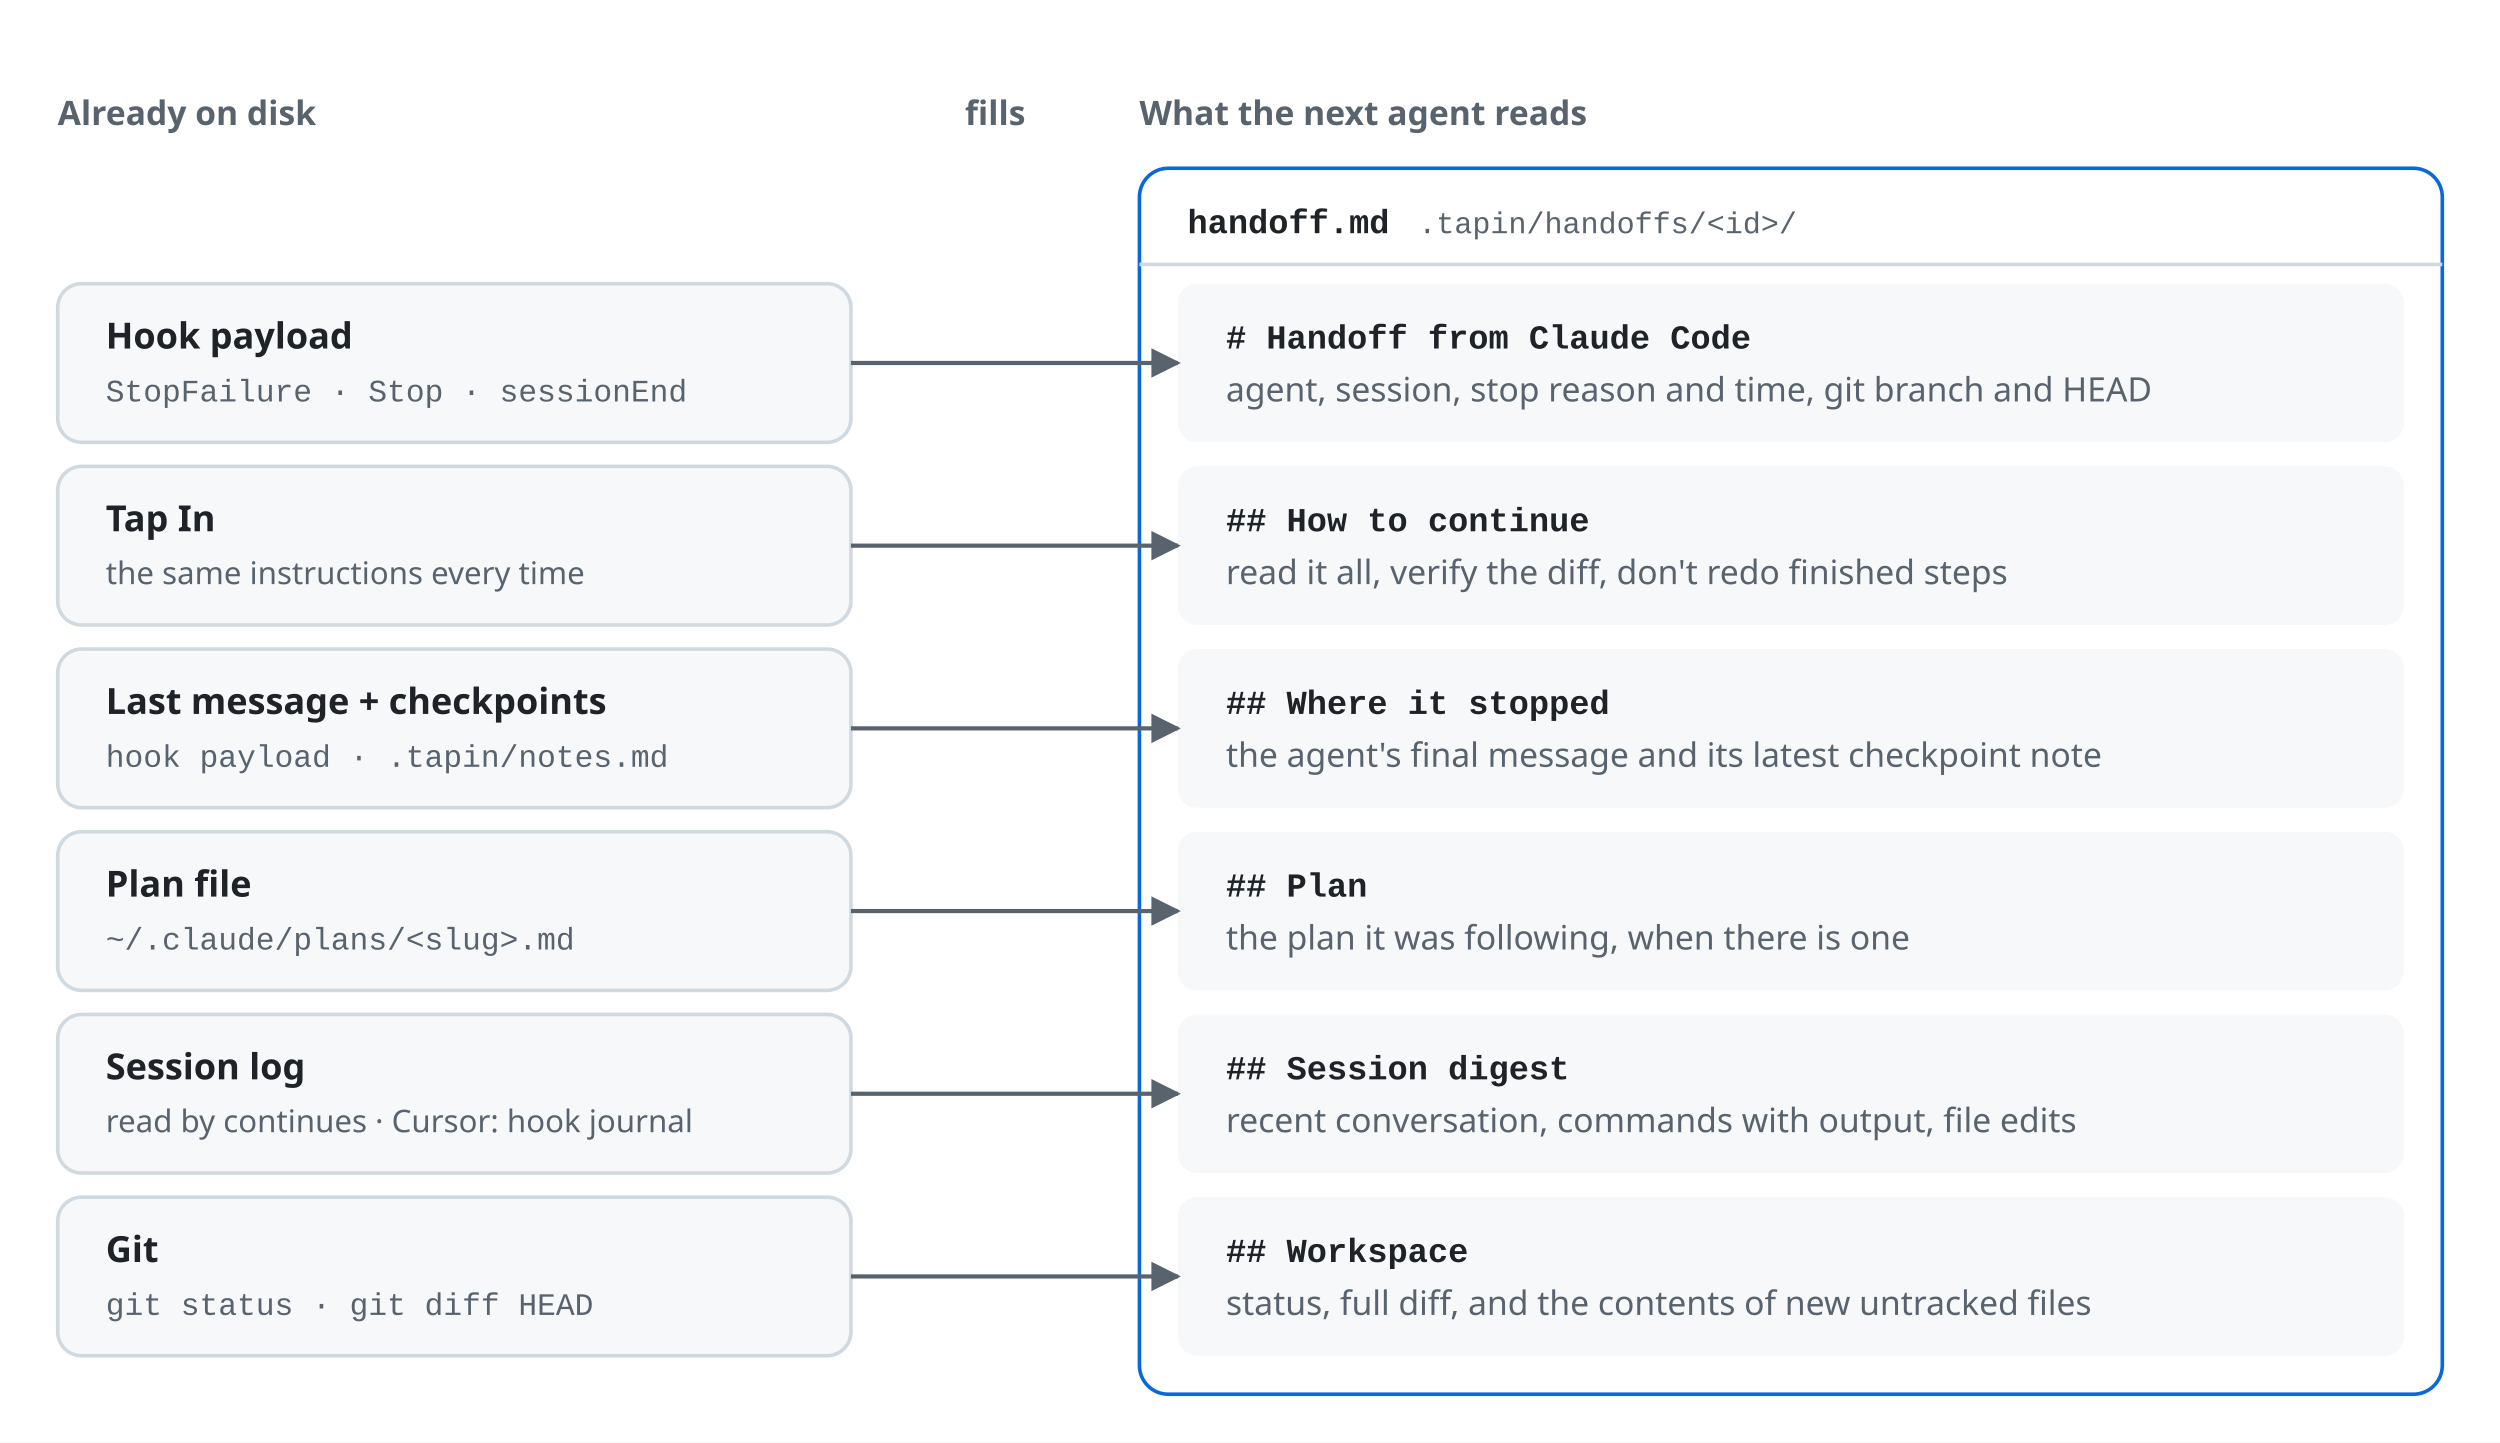
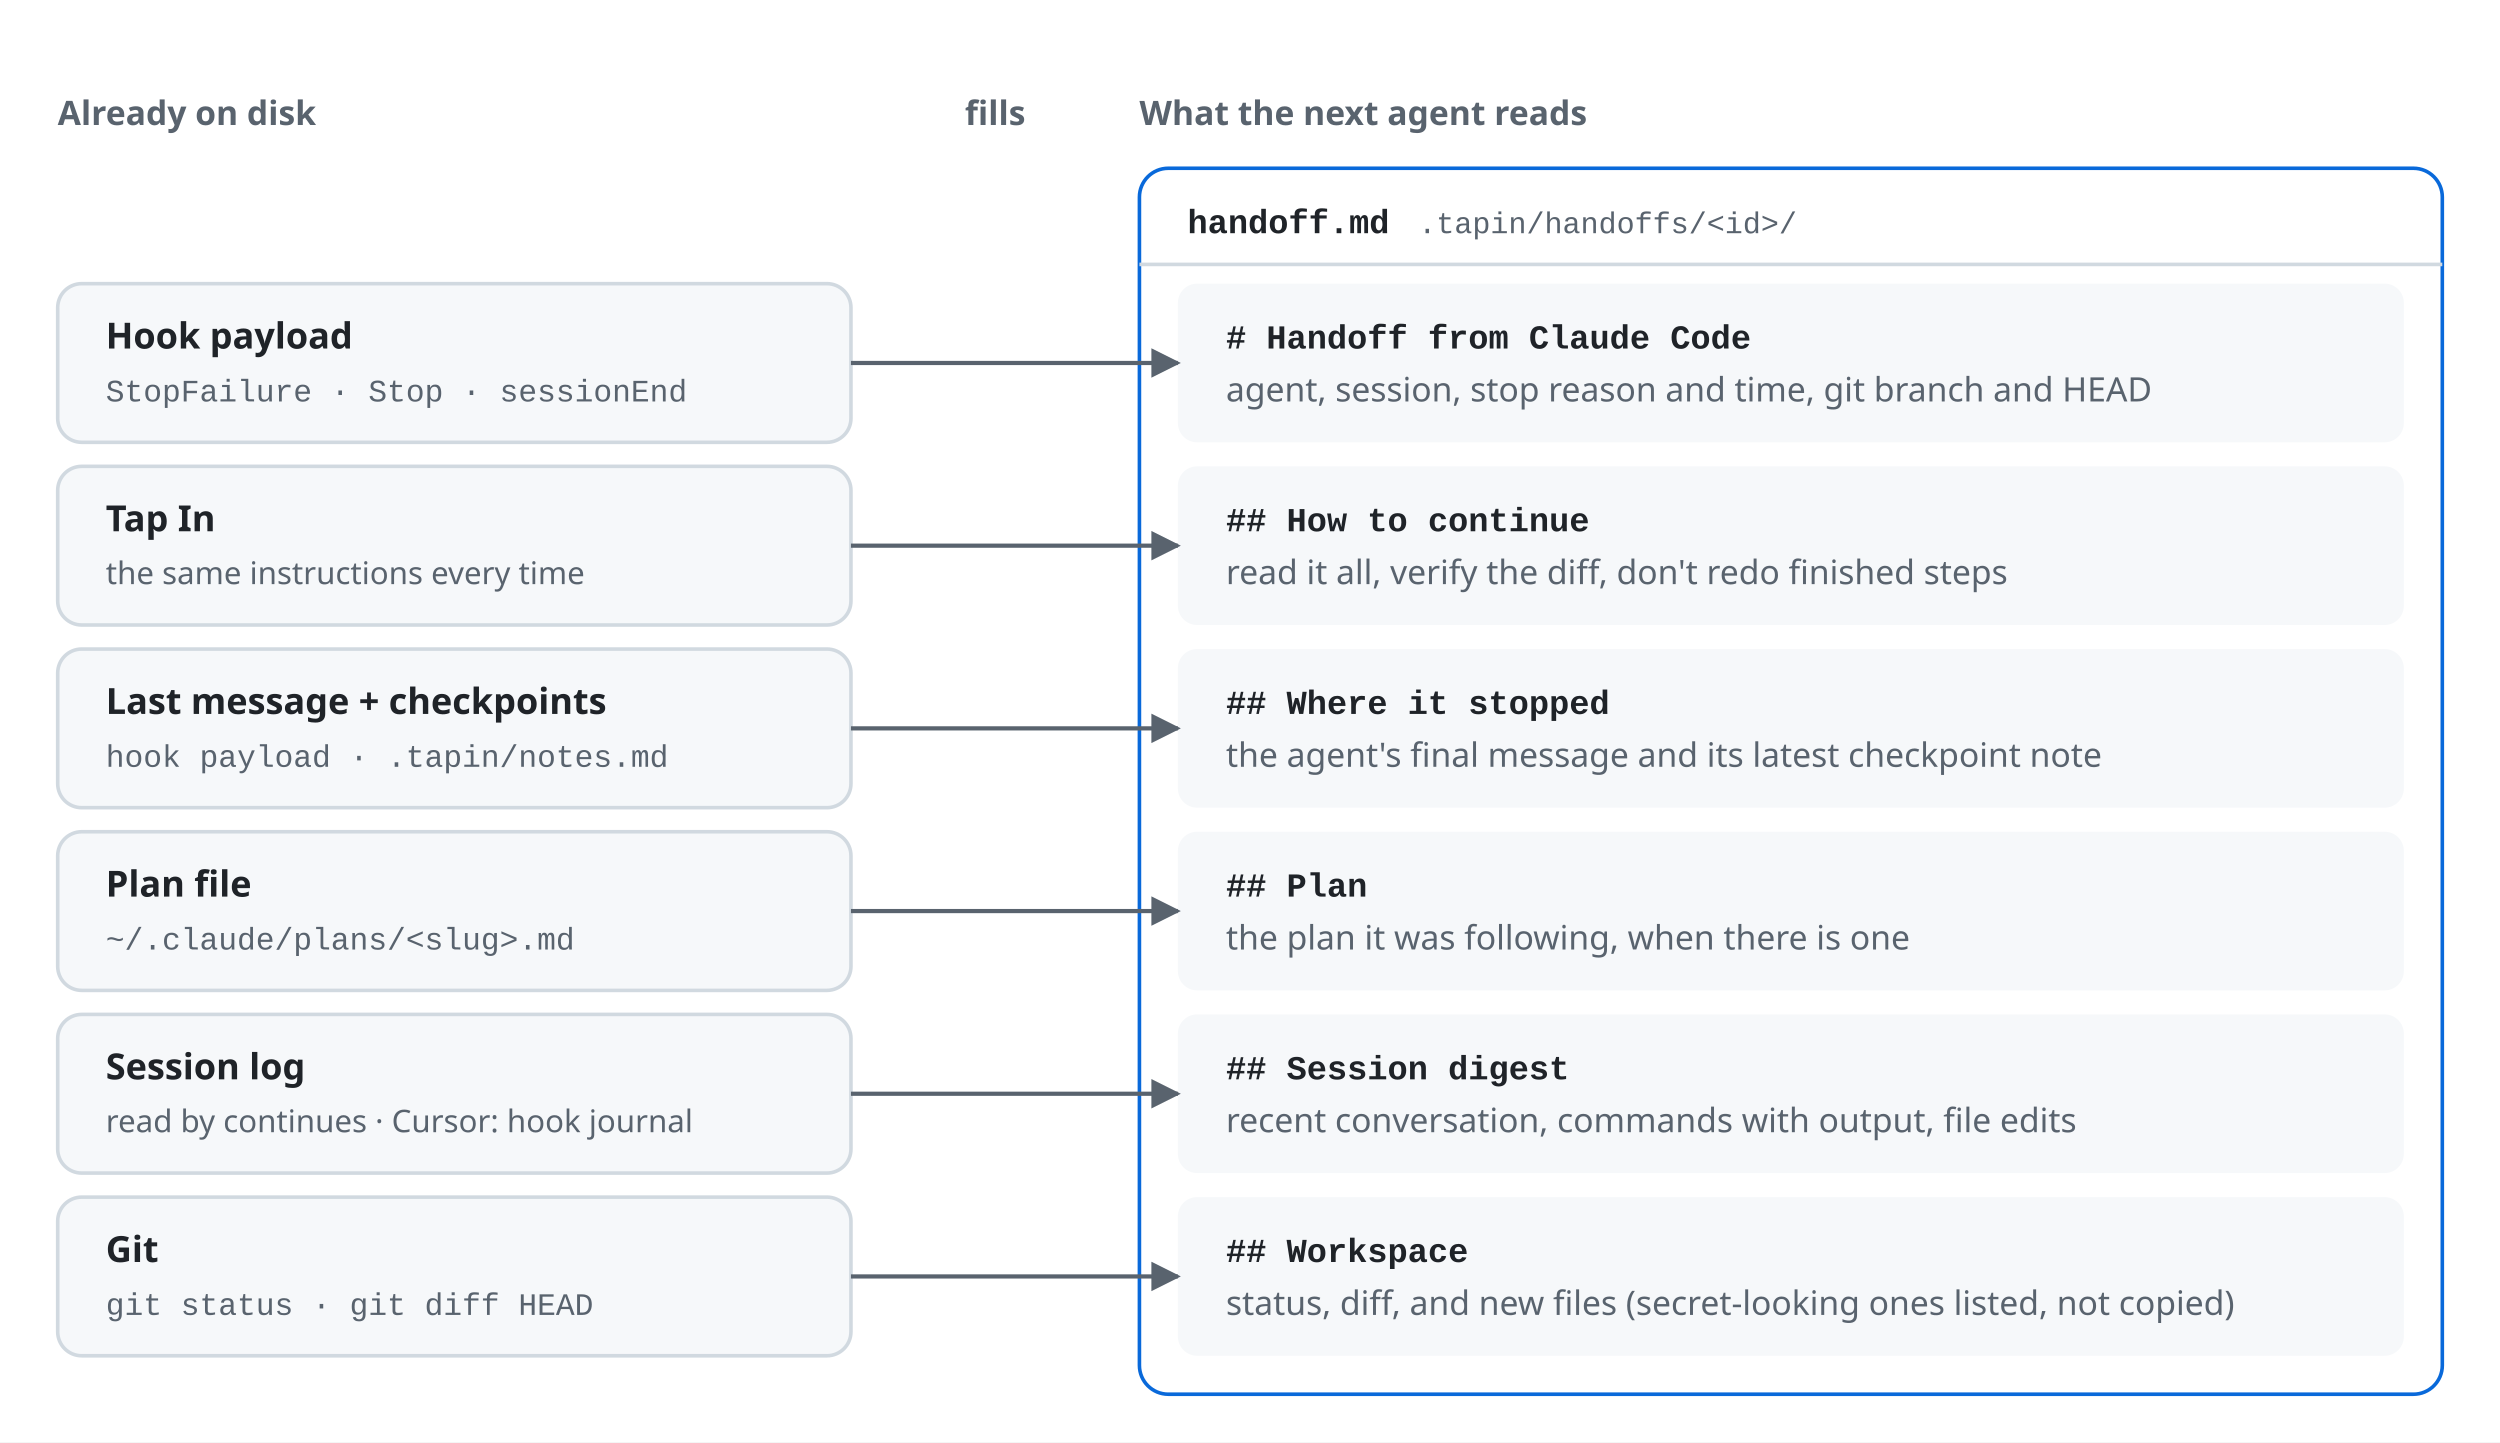
<svg xmlns="http://www.w3.org/2000/svg" viewBox="0 0 1040 600" width="1040" height="600" role="img" aria-label="Each section of handoff.md is filled from something already on disk: the hook payload, Tap In's instructions, checkpoint notes, the plan file, the session log and git.">
  <defs>
    <marker id="arrow" viewBox="0 0 10 10" refX="9" refY="5" markerWidth="7" markerHeight="7" orient="auto">
      <path d="M0,0 L10,5 L0,10 z" fill="#59636e" />
    </marker>
  </defs>
  <rect width="1040" height="600" fill="#ffffff" />
  <text x="24" y="52" font-family="-apple-system, BlinkMacSystemFont, 'Segoe UI', 'Noto Sans', Helvetica, Arial, sans-serif" font-size="14" font-weight="600" fill="#59636e" text-anchor="start">Already on disk</text>
  <text x="414" y="52" font-family="-apple-system, BlinkMacSystemFont, 'Segoe UI', 'Noto Sans', Helvetica, Arial, sans-serif" font-size="14" font-weight="600" fill="#59636e" text-anchor="middle">fills</text>
  <text x="474" y="52" font-family="-apple-system, BlinkMacSystemFont, 'Segoe UI', 'Noto Sans', Helvetica, Arial, sans-serif" font-size="14" font-weight="600" fill="#59636e" text-anchor="start">What the next agent reads</text>
  <rect x="474" y="70" width="542" height="510" rx="12" fill="#ffffff" stroke="#0969da" stroke-width="1.5" />
  <text x="494" y="97" font-family="ui-monospace, SFMono-Regular, 'SF Mono', Menlo, Consolas, 'Liberation Mono', monospace" font-size="14" font-weight="700" fill="#1f2328" text-anchor="start">handoff.md</text>
  <text x="590" y="97" font-family="ui-monospace, SFMono-Regular, 'SF Mono', Menlo, Consolas, 'Liberation Mono', monospace" font-size="12.5" font-weight="400" fill="#59636e" text-anchor="start">.tapin/handoffs/&lt;id&gt;/</text>
  <line x1="474" y1="110" x2="1016" y2="110" stroke="#d1d9e0" stroke-width="1.5" />
  <rect x="24" y="118" width="330" height="66" rx="10" fill="#f6f8fa" stroke="#d1d9e0" stroke-width="1.5" />
  <text x="44" y="145" font-family="-apple-system, BlinkMacSystemFont, 'Segoe UI', 'Noto Sans', Helvetica, Arial, sans-serif" font-size="15" font-weight="600" fill="#1f2328" text-anchor="start">Hook payload</text>
  <text x="44" y="167" font-family="ui-monospace, SFMono-Regular, 'SF Mono', Menlo, Consolas, 'Liberation Mono', monospace" font-size="13" font-weight="400" fill="#59636e" text-anchor="start">StopFailure · Stop · sessionEnd</text>
  <rect x="490" y="118" width="510" height="66" rx="8" fill="#f6f8fa" stroke="none" />
  <text x="510" y="145" font-family="ui-monospace, SFMono-Regular, 'SF Mono', Menlo, Consolas, 'Liberation Mono', monospace" font-size="14" font-weight="600" fill="#1f2328" text-anchor="start"># Handoff from Claude Code</text>
  <text x="510" y="167" font-family="-apple-system, BlinkMacSystemFont, 'Segoe UI', 'Noto Sans', Helvetica, Arial, sans-serif" font-size="14" font-weight="400" fill="#59636e" text-anchor="start">agent, session, stop reason and time, git branch and HEAD</text>
  <line x1="354" y1="151" x2="490" y2="151" stroke="#59636e" stroke-width="1.75" marker-end="url(#arrow)" />
  <rect x="24" y="194" width="330" height="66" rx="10" fill="#f6f8fa" stroke="#d1d9e0" stroke-width="1.5" />
  <text x="44" y="221" font-family="-apple-system, BlinkMacSystemFont, 'Segoe UI', 'Noto Sans', Helvetica, Arial, sans-serif" font-size="15" font-weight="600" fill="#1f2328" text-anchor="start">Tap In</text>
  <text x="44" y="243" font-family="-apple-system, BlinkMacSystemFont, 'Segoe UI', 'Noto Sans', Helvetica, Arial, sans-serif" font-size="13" font-weight="400" fill="#59636e" text-anchor="start">the same instructions every time</text>
  <rect x="490" y="194" width="510" height="66" rx="8" fill="#f6f8fa" stroke="none" />
  <text x="510" y="221" font-family="ui-monospace, SFMono-Regular, 'SF Mono', Menlo, Consolas, 'Liberation Mono', monospace" font-size="14" font-weight="600" fill="#1f2328" text-anchor="start">## How to continue</text>
  <text x="510" y="243" font-family="-apple-system, BlinkMacSystemFont, 'Segoe UI', 'Noto Sans', Helvetica, Arial, sans-serif" font-size="14" font-weight="400" fill="#59636e" text-anchor="start">read it all, verify the diff, don't redo finished steps</text>
  <line x1="354" y1="227" x2="490" y2="227" stroke="#59636e" stroke-width="1.75" marker-end="url(#arrow)" />
  <rect x="24" y="270" width="330" height="66" rx="10" fill="#f6f8fa" stroke="#d1d9e0" stroke-width="1.5" />
  <text x="44" y="297" font-family="-apple-system, BlinkMacSystemFont, 'Segoe UI', 'Noto Sans', Helvetica, Arial, sans-serif" font-size="15" font-weight="600" fill="#1f2328" text-anchor="start">Last message + checkpoints</text>
  <text x="44" y="319" font-family="ui-monospace, SFMono-Regular, 'SF Mono', Menlo, Consolas, 'Liberation Mono', monospace" font-size="13" font-weight="400" fill="#59636e" text-anchor="start">hook payload · .tapin/notes.md</text>
  <rect x="490" y="270" width="510" height="66" rx="8" fill="#f6f8fa" stroke="none" />
  <text x="510" y="297" font-family="ui-monospace, SFMono-Regular, 'SF Mono', Menlo, Consolas, 'Liberation Mono', monospace" font-size="14" font-weight="600" fill="#1f2328" text-anchor="start">## Where it stopped</text>
  <text x="510" y="319" font-family="-apple-system, BlinkMacSystemFont, 'Segoe UI', 'Noto Sans', Helvetica, Arial, sans-serif" font-size="14" font-weight="400" fill="#59636e" text-anchor="start">the agent's final message and its latest checkpoint note</text>
  <line x1="354" y1="303" x2="490" y2="303" stroke="#59636e" stroke-width="1.75" marker-end="url(#arrow)" />
  <rect x="24" y="346" width="330" height="66" rx="10" fill="#f6f8fa" stroke="#d1d9e0" stroke-width="1.5" />
  <text x="44" y="373" font-family="-apple-system, BlinkMacSystemFont, 'Segoe UI', 'Noto Sans', Helvetica, Arial, sans-serif" font-size="15" font-weight="600" fill="#1f2328" text-anchor="start">Plan file</text>
  <text x="44" y="395" font-family="ui-monospace, SFMono-Regular, 'SF Mono', Menlo, Consolas, 'Liberation Mono', monospace" font-size="13" font-weight="400" fill="#59636e" text-anchor="start">~/.claude/plans/&lt;slug&gt;.md</text>
  <rect x="490" y="346" width="510" height="66" rx="8" fill="#f6f8fa" stroke="none" />
  <text x="510" y="373" font-family="ui-monospace, SFMono-Regular, 'SF Mono', Menlo, Consolas, 'Liberation Mono', monospace" font-size="14" font-weight="600" fill="#1f2328" text-anchor="start">## Plan</text>
  <text x="510" y="395" font-family="-apple-system, BlinkMacSystemFont, 'Segoe UI', 'Noto Sans', Helvetica, Arial, sans-serif" font-size="14" font-weight="400" fill="#59636e" text-anchor="start">the plan it was following, when there is one</text>
  <line x1="354" y1="379" x2="490" y2="379" stroke="#59636e" stroke-width="1.75" marker-end="url(#arrow)" />
  <rect x="24" y="422" width="330" height="66" rx="10" fill="#f6f8fa" stroke="#d1d9e0" stroke-width="1.5" />
  <text x="44" y="449" font-family="-apple-system, BlinkMacSystemFont, 'Segoe UI', 'Noto Sans', Helvetica, Arial, sans-serif" font-size="15" font-weight="600" fill="#1f2328" text-anchor="start">Session log</text>
  <text x="44" y="471" font-family="-apple-system, BlinkMacSystemFont, 'Segoe UI', 'Noto Sans', Helvetica, Arial, sans-serif" font-size="13" font-weight="400" fill="#59636e" text-anchor="start">read by continues · Cursor: hook journal</text>
  <rect x="490" y="422" width="510" height="66" rx="8" fill="#f6f8fa" stroke="none" />
  <text x="510" y="449" font-family="ui-monospace, SFMono-Regular, 'SF Mono', Menlo, Consolas, 'Liberation Mono', monospace" font-size="14" font-weight="600" fill="#1f2328" text-anchor="start">## Session digest</text>
  <text x="510" y="471" font-family="-apple-system, BlinkMacSystemFont, 'Segoe UI', 'Noto Sans', Helvetica, Arial, sans-serif" font-size="14" font-weight="400" fill="#59636e" text-anchor="start">recent conversation, commands with output, file edits</text>
  <line x1="354" y1="455" x2="490" y2="455" stroke="#59636e" stroke-width="1.75" marker-end="url(#arrow)" />
  <rect x="24" y="498" width="330" height="66" rx="10" fill="#f6f8fa" stroke="#d1d9e0" stroke-width="1.5" />
  <text x="44" y="525" font-family="-apple-system, BlinkMacSystemFont, 'Segoe UI', 'Noto Sans', Helvetica, Arial, sans-serif" font-size="15" font-weight="600" fill="#1f2328" text-anchor="start">Git</text>
  <text x="44" y="547" font-family="ui-monospace, SFMono-Regular, 'SF Mono', Menlo, Consolas, 'Liberation Mono', monospace" font-size="13" font-weight="400" fill="#59636e" text-anchor="start">git status · git diff HEAD</text>
  <rect x="490" y="498" width="510" height="66" rx="8" fill="#f6f8fa" stroke="none" />
  <text x="510" y="525" font-family="ui-monospace, SFMono-Regular, 'SF Mono', Menlo, Consolas, 'Liberation Mono', monospace" font-size="14" font-weight="600" fill="#1f2328" text-anchor="start">## Workspace</text>
-   <text x="510" y="547" font-family="-apple-system, BlinkMacSystemFont, 'Segoe UI', 'Noto Sans', Helvetica, Arial, sans-serif" font-size="14" font-weight="400" fill="#59636e" text-anchor="start">status, full diff, and the contents of new untracked files</text>
+   <text x="510" y="547" font-family="-apple-system, BlinkMacSystemFont, 'Segoe UI', 'Noto Sans', Helvetica, Arial, sans-serif" font-size="14" font-weight="400" fill="#59636e" text-anchor="start">status, diff, and new files (secret-looking ones listed, not copied)</text>
  <line x1="354" y1="531" x2="490" y2="531" stroke="#59636e" stroke-width="1.75" marker-end="url(#arrow)" />
</svg>
